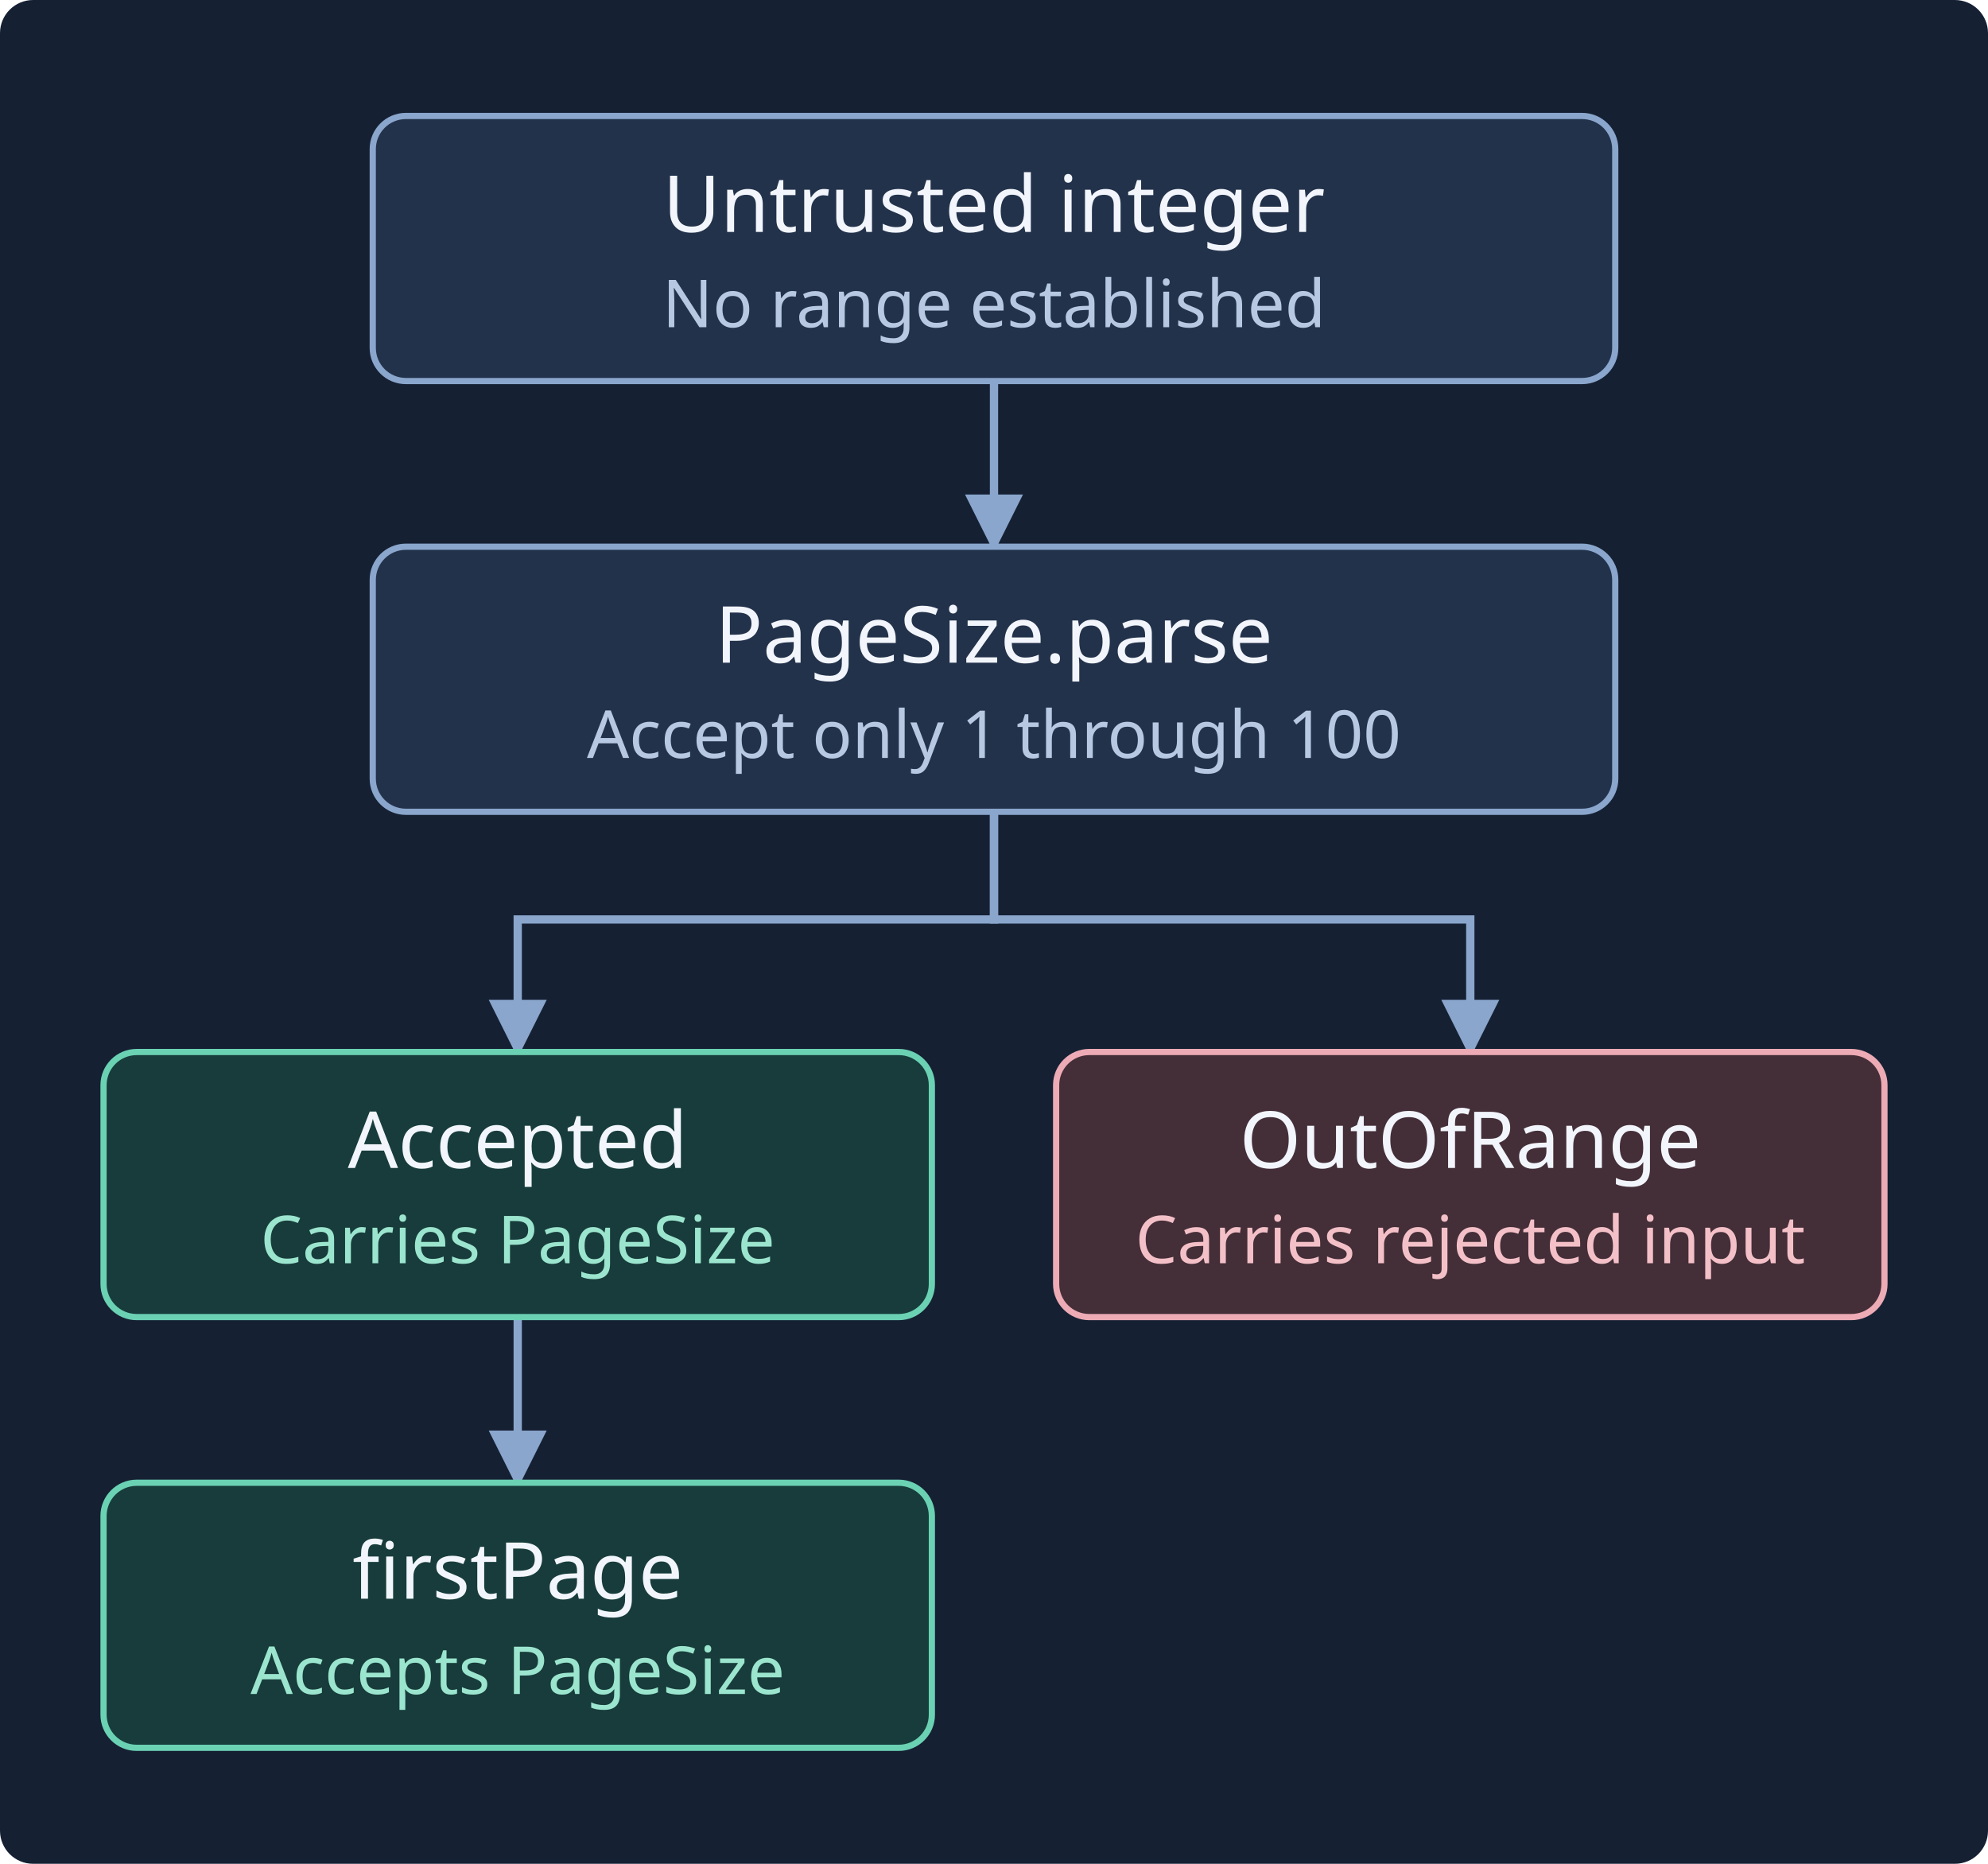
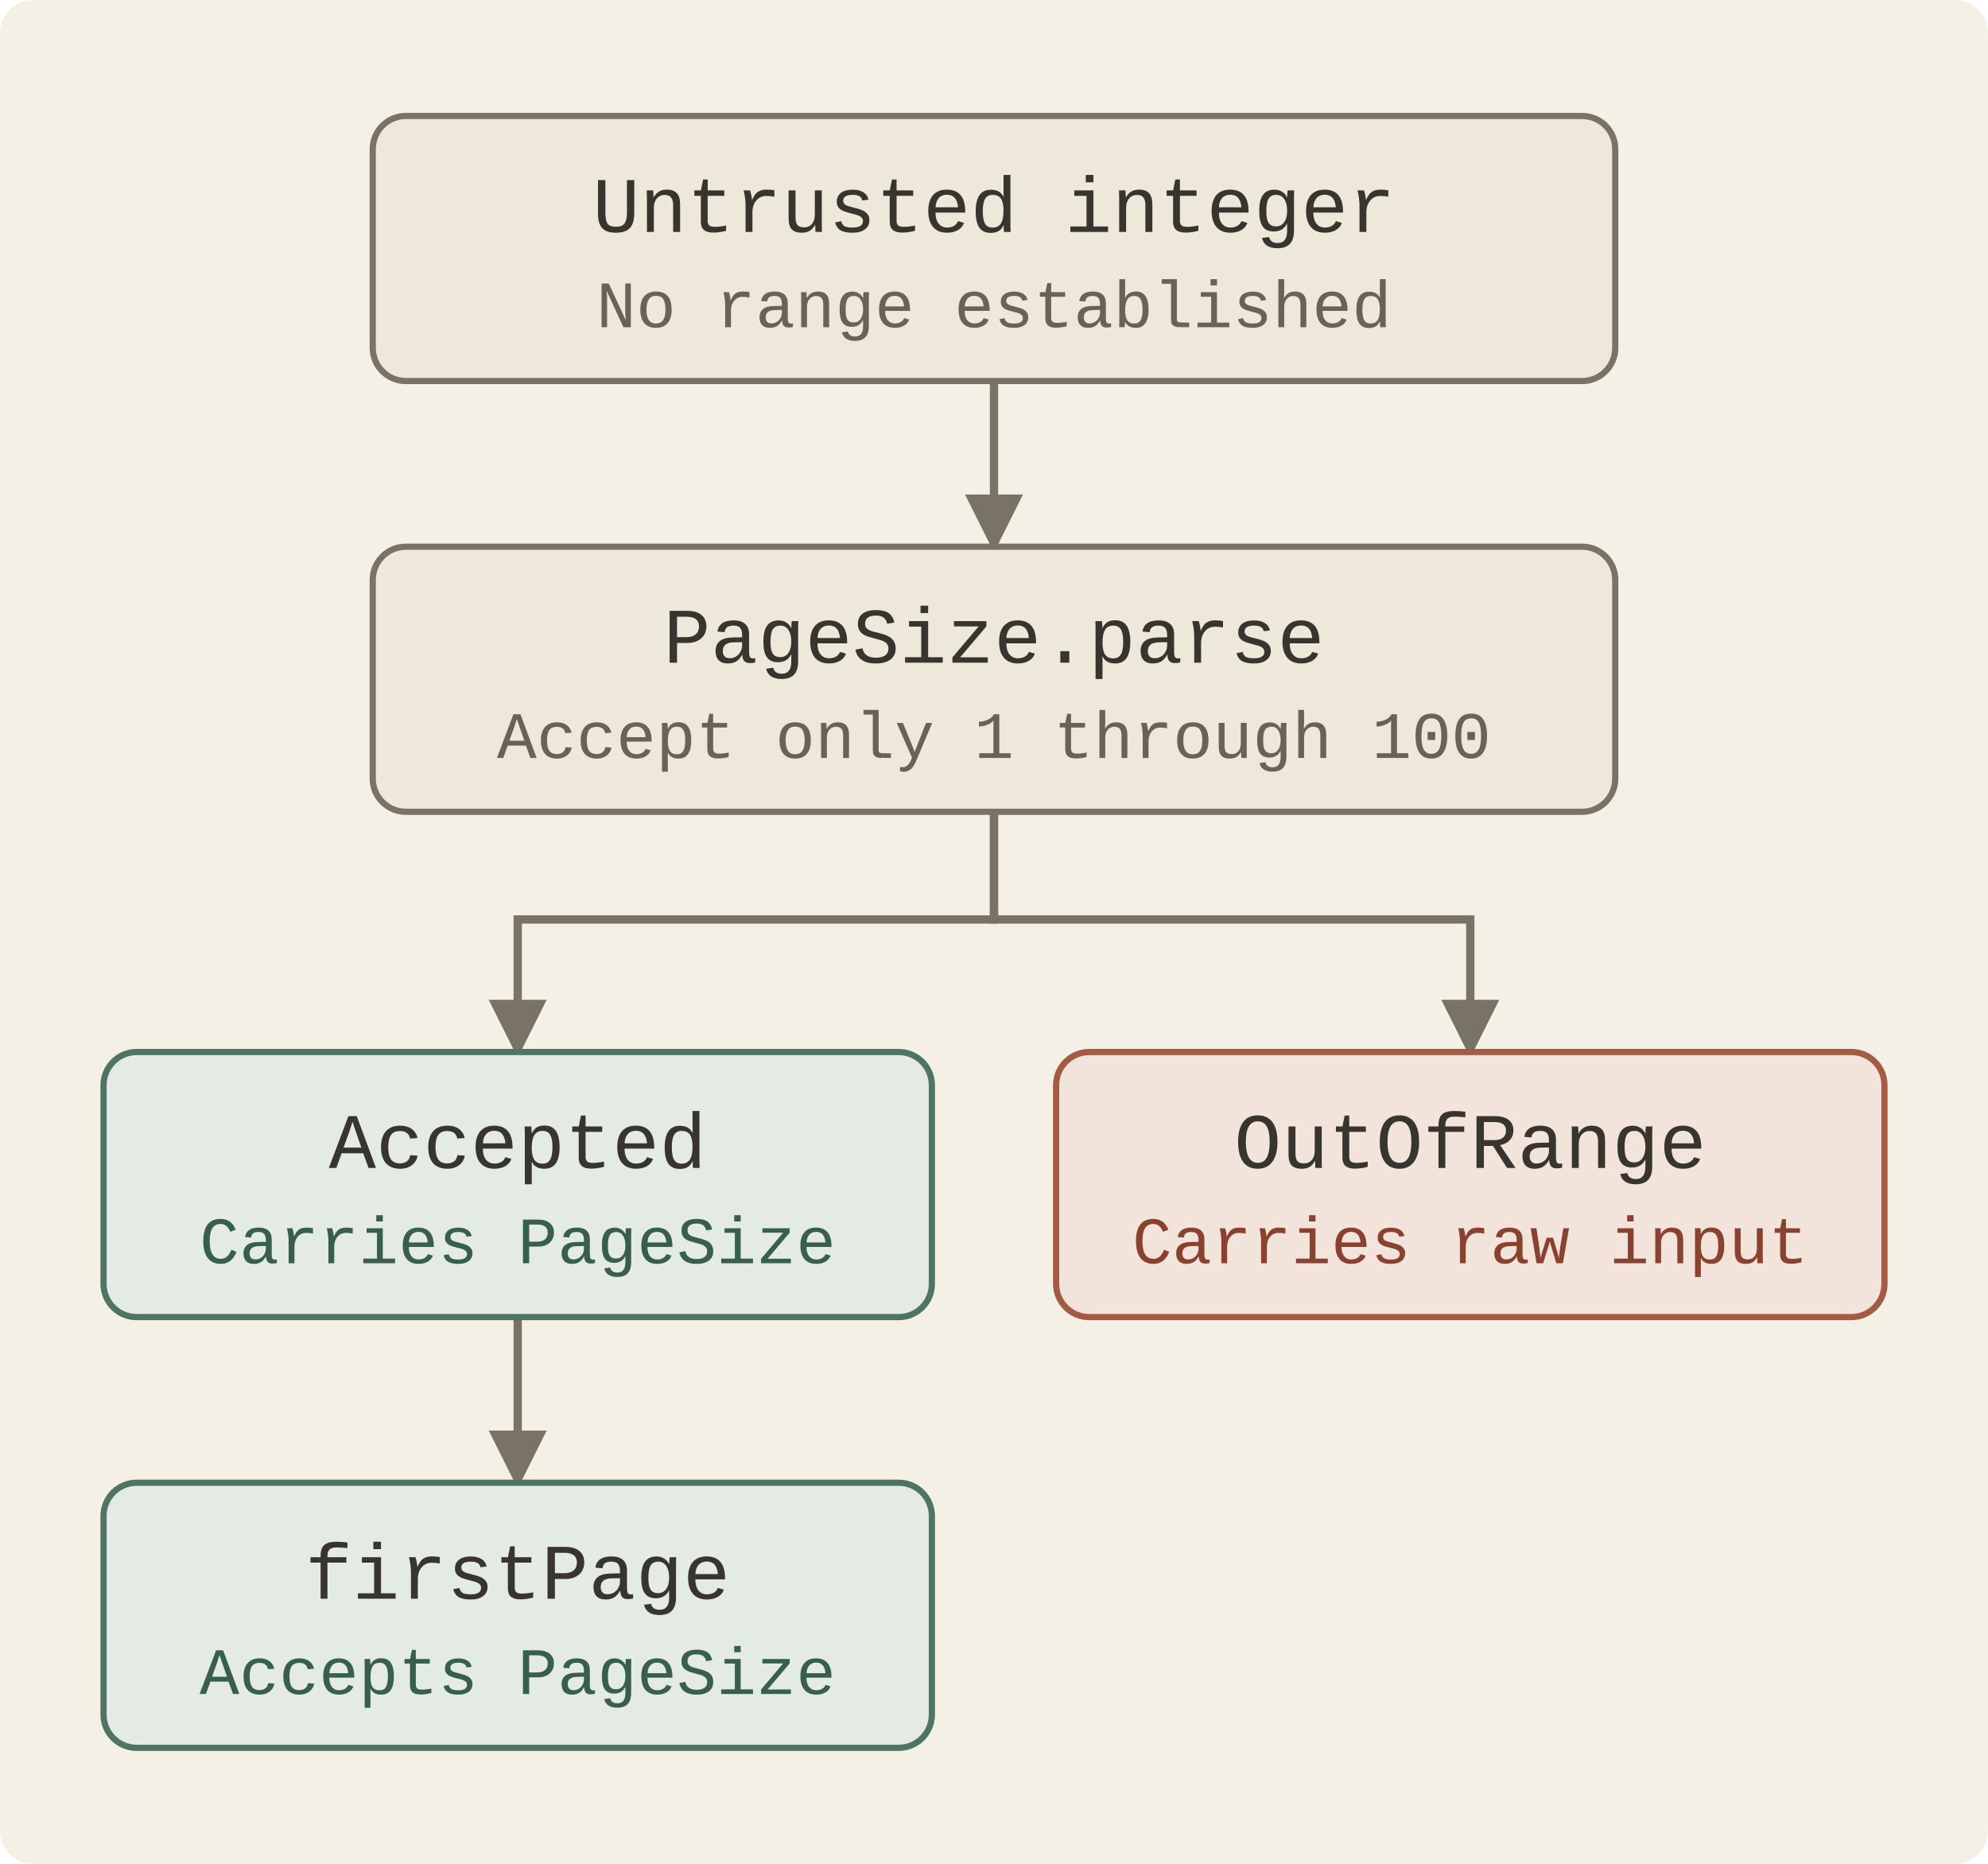
<svg xmlns="http://www.w3.org/2000/svg" width="480" height="450" viewBox="0 0 480 450" role="img" aria-labelledby="title desc">
  <defs>
    <marker id="arrow" viewBox="0 0 10 10" refX="9" refY="5" markerWidth="7" markerHeight="7" orient="auto-start-reverse">
-       <path d="M 0 0 L 10 5 L 0 10 z" fill="#8aa6cc" />
+       <path d="M 0 0 L 10 5 L 0 10 z" fill="#787366" />
    </marker>
  </defs>
-   <rect width="480" height="450" rx="8" fill="#152033" />
-   <g fill="none" stroke="#8aa6cc" stroke-width="2" marker-end="url(#arrow)">
+   <rect width="480" height="450" rx="8" fill="#f5f0e5" />
+   <g fill="none" stroke="#787366" stroke-width="2" marker-end="url(#arrow)">
    <path d="M240 92V132" />
    <path d="M240 196V222H125V254" />
    <path d="M240 196V222H355V254" />
    <path d="M125 318V358" />
  </g>
  <g stroke-width="1.5">
-     <rect x="90" y="28" width="300" height="64" rx="8" fill="#23324b" stroke="#8aa6cc" />
-     <rect x="90" y="132" width="300" height="64" rx="8" fill="#23324b" stroke="#8aa6cc" />
-     <rect x="25" y="254" width="200" height="64" rx="8" fill="#173c3b" stroke="#6bd1b3" />
-     <rect x="255" y="254" width="200" height="64" rx="8" fill="#442e38" stroke="#edabb5" />
-     <rect x="25" y="358" width="200" height="64" rx="8" fill="#173c3b" stroke="#6bd1b3" />
+     <rect x="90" y="28" width="300" height="64" rx="8" fill="#eee8db" stroke="#787366" />
+     <rect x="90" y="132" width="300" height="64" rx="8" fill="#eee8db" stroke="#787366" />
+     <rect x="25" y="254" width="200" height="64" rx="8" fill="#e4ebe4" stroke="#4f7463" />
+     <rect x="255" y="254" width="200" height="64" rx="8" fill="#f2e3db" stroke="#a45b43" />
+     <rect x="25" y="358" width="200" height="64" rx="8" fill="#e4ebe4" stroke="#4f7463" />
  </g>
-   <g fill="#f2f6fc" font-family="system-ui, sans-serif" font-size="19" text-anchor="middle">
+   <g fill="#38352f" font-family="Courier New, monospace" font-size="19" text-anchor="middle">
    <text x="240" y="56">Untrusted integer</text>
-     <text x="240" y="79" fill="#b7c9e2" font-size="16">No range established</text>
+     <text x="240" y="79" fill="#686354" font-size="16">No range established</text>
    <text x="240" y="160">PageSize.parse</text>
-     <text x="240" y="183" fill="#b7c9e2" font-size="16">Accept only 1 through 100</text>
+     <text x="240" y="183" fill="#686354" font-size="16">Accept only 1 through 100</text>
    <text x="125" y="282">Accepted</text>
-     <text x="125" y="305" fill="#9be5ce" font-size="16">Carries PageSize</text>
+     <text x="125" y="305" fill="#385e4c" font-size="16">Carries PageSize</text>
    <text x="355" y="282">OutOfRange</text>
-     <text x="355" y="305" fill="#f4c0c8" font-size="16">Carries rejected input</text>
+     <text x="355" y="305" fill="#8a4230" font-size="16">Carries raw input</text>
    <text x="125" y="386">firstPage</text>
-     <text x="125" y="409" fill="#9be5ce" font-size="16">Accepts PageSize</text>
+     <text x="125" y="409" fill="#385e4c" font-size="16">Accepts PageSize</text>
  </g>
</svg>
